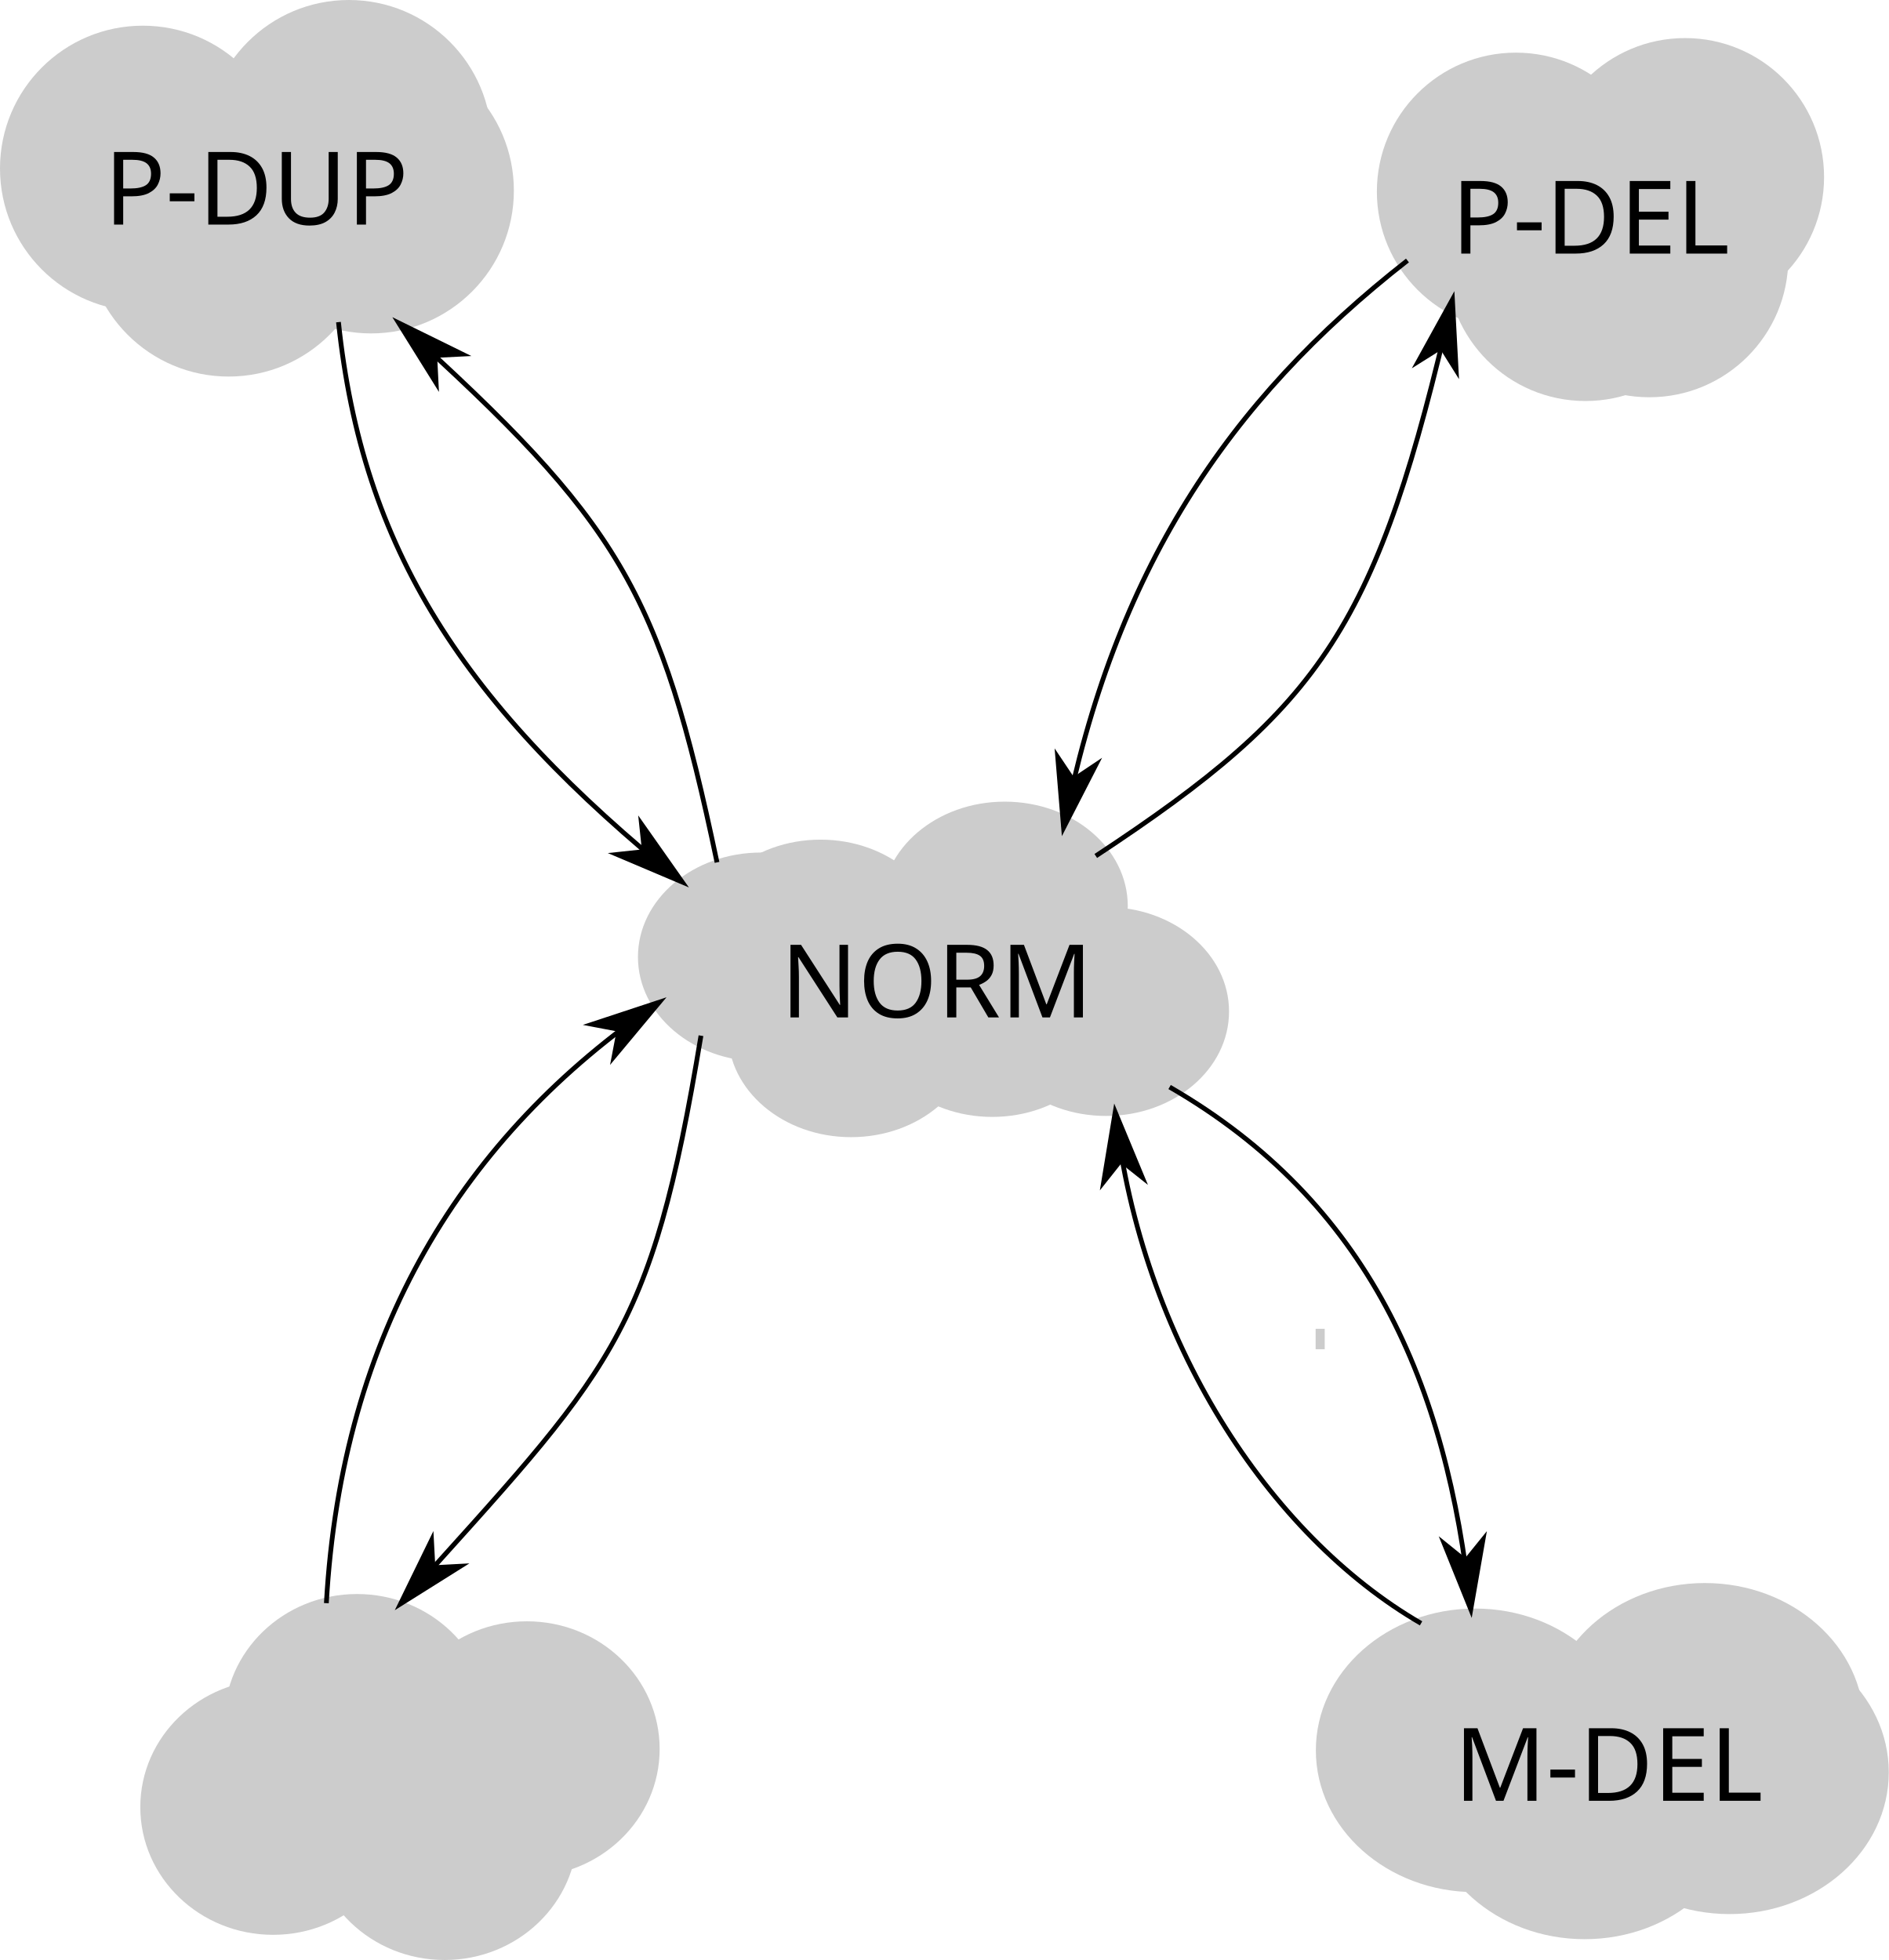
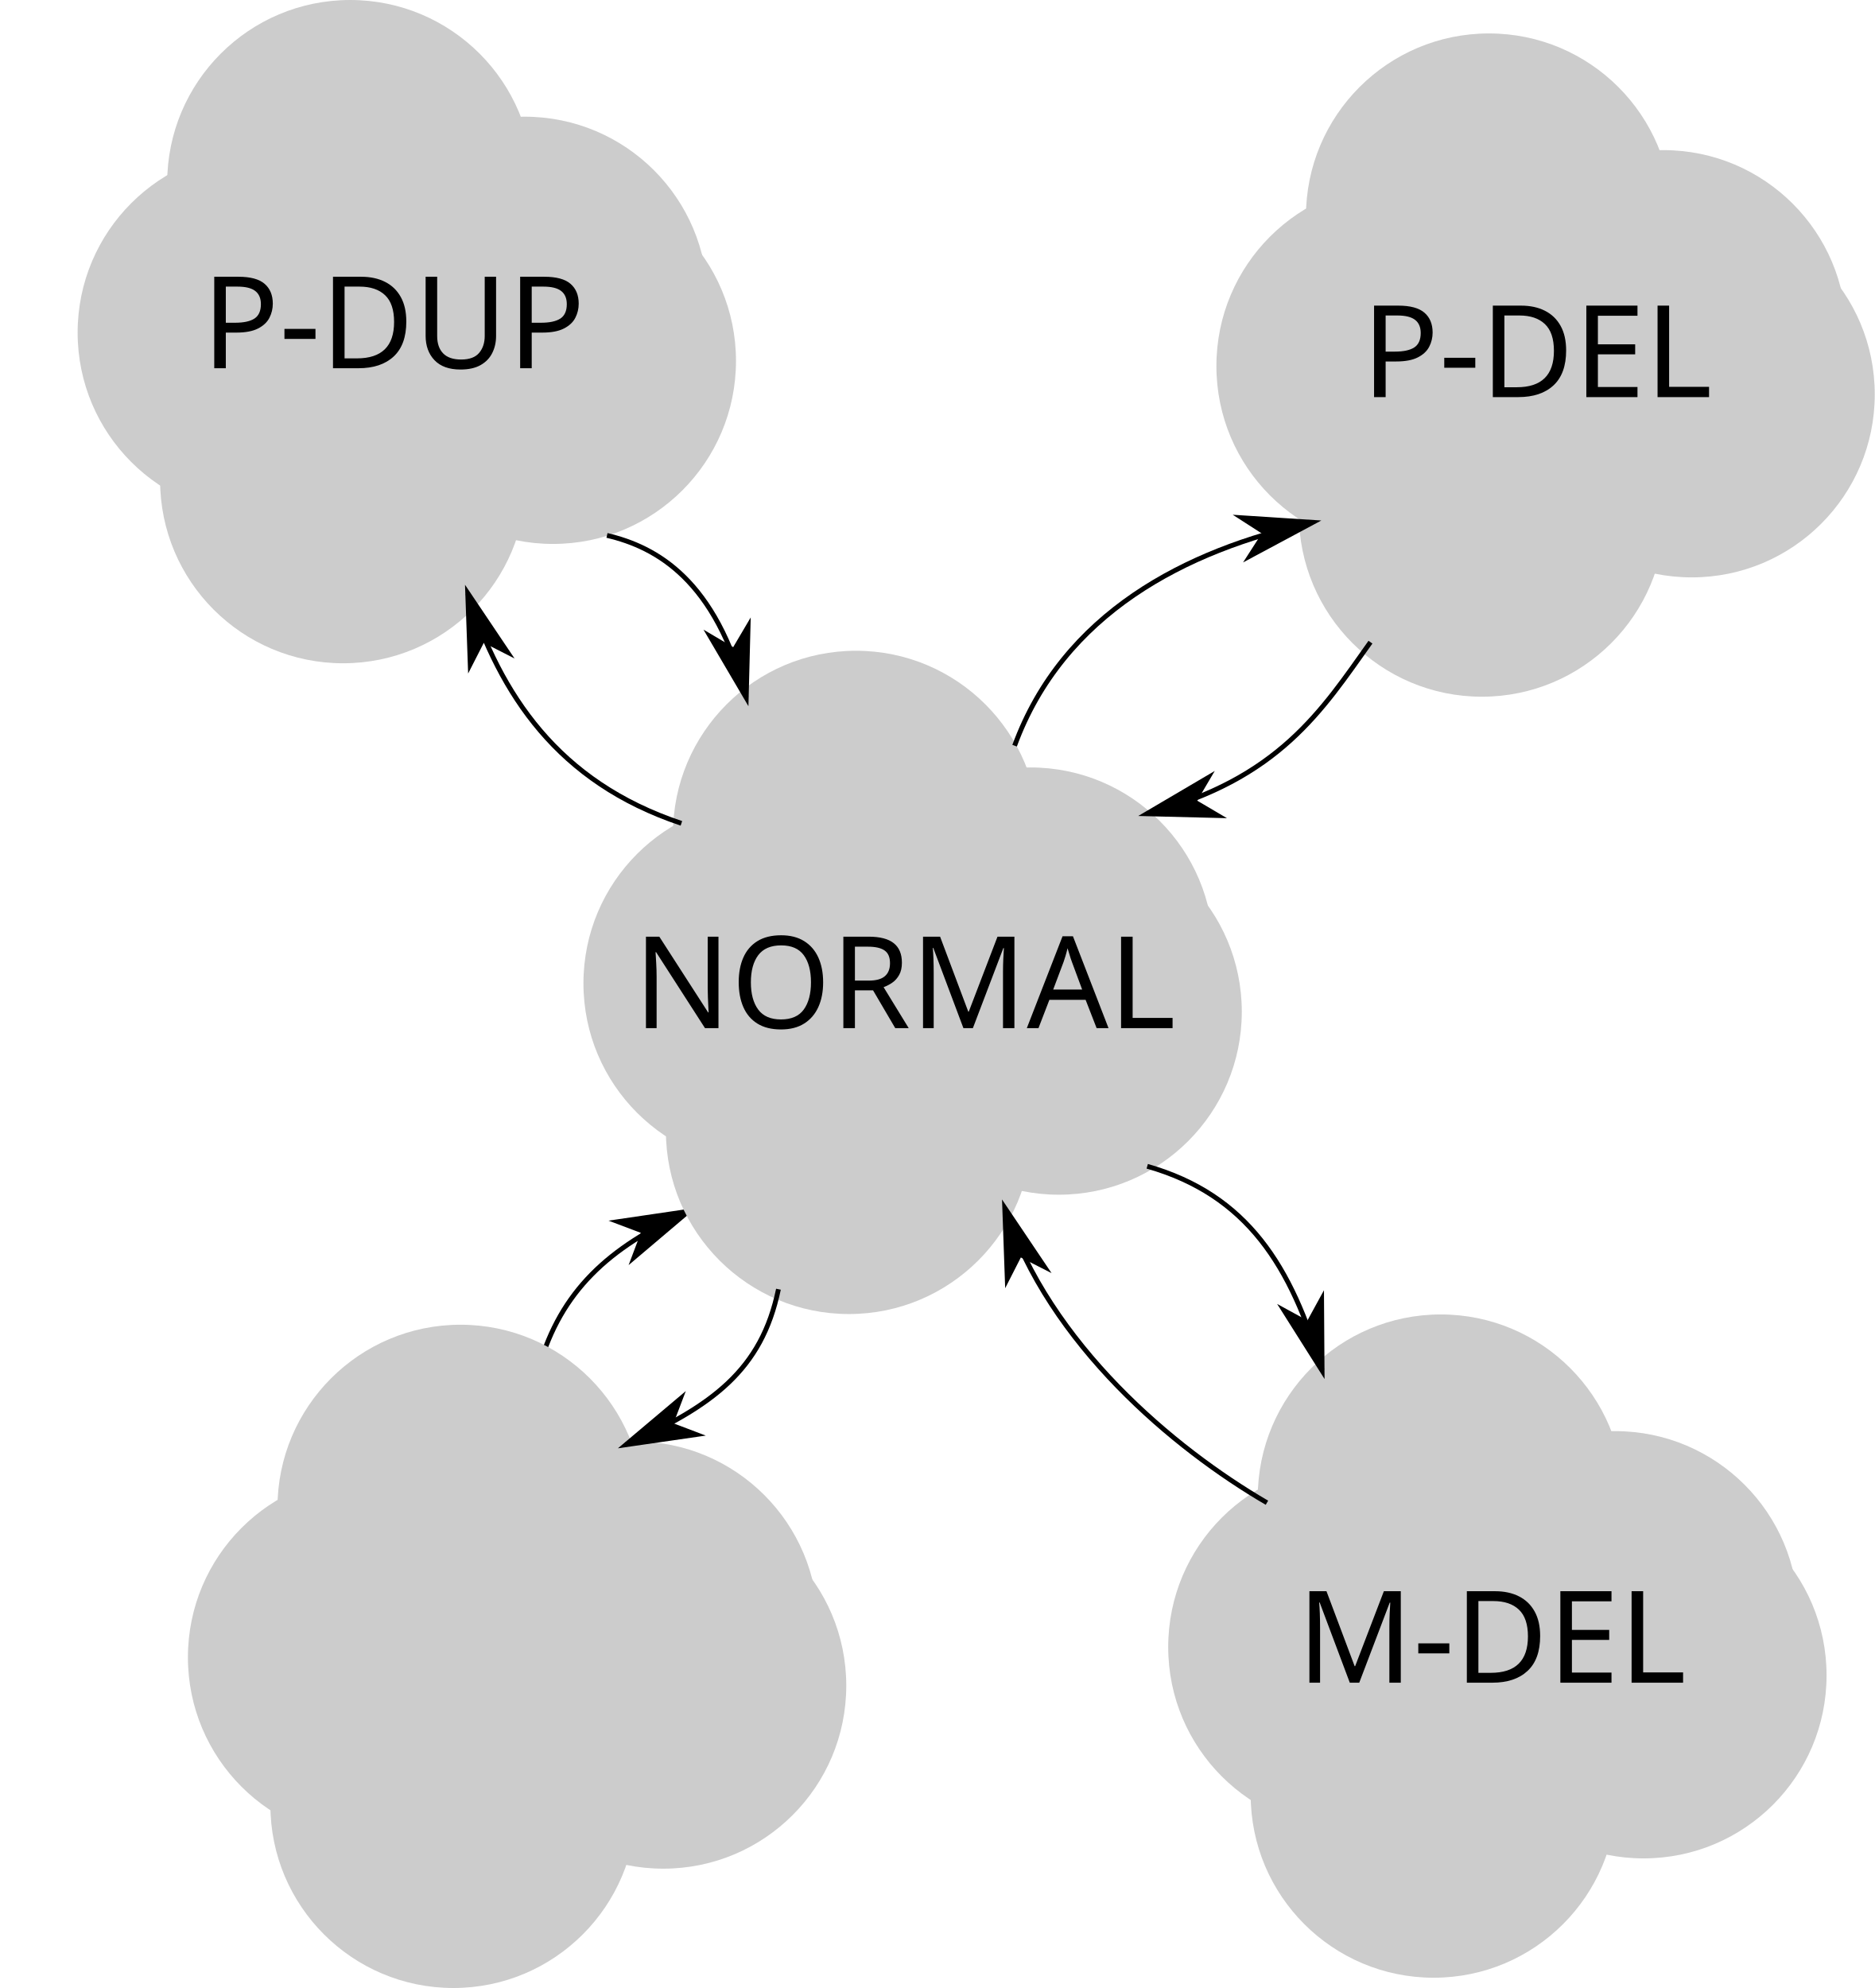
- <svg xmlns="http://www.w3.org/2000/svg" xmlns:xlink="http://www.w3.org/1999/xlink" width="594.408" height="616.936" id="svg6097" version="1.1">
+ <svg xmlns="http://www.w3.org/2000/svg" xmlns:xlink="http://www.w3.org/1999/xlink" width="585.404" height="620.738" id="svg6097" version="1.1">
  <defs id="defs6099">
    <marker orient="auto" refY="0" refX="0" id="Arrow1Lend" style="overflow:visible">
      <path id="path4006" d="M 0,0 5,-5 -12.5,0 5,5 0,0 z" style="fill-rule:evenodd;stroke:#000000;stroke-width:1pt" transform="matrix(-0.8,0,0,-0.8,-10,0)" />
    </marker>
    <marker orient="auto" refY="0" refX="0" id="Arrow1Lstart" style="overflow:visible">
      <path id="path4003" d="M 0,0 5,-5 -12.5,0 5,5 0,0 z" style="fill-rule:evenodd;stroke:#000000;stroke-width:1pt" transform="matrix(0.8,0,0,0.8,10,0)" />
    </marker>
    <marker orient="auto" refY="0" refX="0" id="Arrow1Lstart-5" style="overflow:visible">
      <path id="path4003-6" d="M 0,0 5,-5 -12.5,0 5,5 0,0 z" style="fill-rule:evenodd;stroke:#000000;stroke-width:1pt" transform="matrix(0.8,0,0,0.8,10,0)" />
    </marker>
    <marker orient="auto" refY="0" refX="0" id="Arrow1Lend-2" style="overflow:visible">
      <path id="path4006-2" d="M 0,0 5,-5 -12.5,0 5,5 0,0 z" style="fill-rule:evenodd;stroke:#000000;stroke-width:1pt" transform="matrix(-0.8,0,0,-0.8,-10,0)" />
    </marker>
    <marker orient="auto" refY="0" refX="0" id="Arrow1Lend-22" style="overflow:visible">
      <path id="path4006-7" d="M 0,0 5,-5 -12.5,0 5,5 0,0 z" style="fill-rule:evenodd;stroke:#000000;stroke-width:1pt" transform="matrix(-0.8,0,0,-0.8,-10,0)" />
    </marker>
    <marker orient="auto" refY="0" refX="0" id="Arrow1Lend-4" style="overflow:visible">
      <path id="path4006-9" d="M 0,0 5,-5 -12.5,0 5,5 0,0 z" style="fill-rule:evenodd;stroke:#000000;stroke-width:1pt" transform="matrix(-0.8,0,0,-0.8,-10,0)" />
    </marker>
-     <marker orient="auto" refY="0" refX="0" id="Arrow1Lstart-5-0" style="overflow:visible">
-       <path id="path4003-6-5" d="M 0,0 5,-5 -12.5,0 5,5 0,0 z" style="fill-rule:evenodd;stroke:#000000;stroke-width:1pt" transform="matrix(0.8,0,0,0.8,10,0)" />
-     </marker>
  </defs>
-   <g id="layer2" style="display:none" transform="translate(-222.339,-116.7252)" />
-   <g id="layer1" transform="translate(-222.339,-169.0874)" style="display:inline">
-     <g id="g6920" transform="translate(171.8126,-6.622913)">
-       <g transform="matrix(0.7312935,0,0,0.7033309,1.275085,507.5062)" id="g6187">
-         <g id="g11530" transform="translate(-27.95215,-12.10977)">
-           <path style="fill:#cccccc;stroke:none" id="use6173" d="m 295.714,342.857 c 0,31.559 -25.584,57.143 -57.143,57.143 -31.559,0 -57.143,-25.584 -57.143,-57.143 0,-31.559 25.584,-57.143 57.143,-57.143 31.559,0 57.143,25.584 57.143,57.143 z" transform="translate(48.06798,17.5237)" />
-           <path style="fill:#cccccc;stroke:none" id="use6175" d="m 295.714,342.857 c 0,31.559 -25.584,57.143 -57.143,57.143 -31.559,0 -57.143,-25.584 -57.143,-57.143 0,-31.559 25.584,-57.143 57.143,-57.143 31.559,0 57.143,25.584 57.143,57.143 z" transform="translate(-25.75053,6.254872)" />
-           <path style="fill:#cccccc;stroke:none" id="use6183" d="m 295.714,342.857 c 0,31.559 -25.584,57.143 -57.143,57.143 -31.559,0 -57.143,-25.584 -57.143,-57.143 0,-31.559 25.584,-57.143 57.143,-57.143 31.559,0 57.143,25.584 57.143,57.143 z" transform="translate(10.36399,-31.97736)" />
-           <path style="fill:#cccccc;stroke:none" id="use6185" d="m 295.714,342.857 c 0,31.559 -25.584,57.143 -57.143,57.143 -31.559,0 -57.143,-25.584 -57.143,-57.143 0,-31.559 25.584,-57.143 57.143,-57.143 31.559,0 57.143,25.584 57.143,57.143 z" transform="translate(83.46021,-19.76457)" />
-         </g>
-       </g>
-       <flowRoot transform="translate(-15.11024,97.81904)" style="font-size:40px;font-style:normal;font-weight:normal;line-height:125%;letter-spacing:0px;word-spacing:0px;fill:#000000;fill-opacity:1;stroke:none;font-family:Sans" id="flowRoot6307" xml:space="preserve">
-         <flowRegion id="flowRegion6309">
-           <rect y="617.143" x="138.571" height="57.143" width="145.714" id="rect6311" />
-         </flowRegion>
-         <flowPara id="flowPara6313" style="font-size:32px">M-DUP</flowPara>
-       </flowRoot>
+   <g id="layer2" style="display:none" transform="translate(-223.097,-108.8643)" />
+   <g id="layer1" transform="translate(-223.097,-161.2265)" style="display:inline">
+     <path style="fill:none;stroke:#000000;stroke-width:1.5;stroke-linecap:butt;stroke-linejoin:miter;stroke-opacity:1;marker-end:url(#Arrow1Lend-4);stroke-miterlimit:4;stroke-dasharray:none" d="m 319.208,472.062 c 6.874,-23.604 21.499,-37.208 46.467,-48.487" id="path11493" transform="translate(72.21284,115.954)" />
+     <g id="g6187" transform="translate(126.0983,329.6026)">
+       <path transform="translate(0,52.36218)" d="m 295.714,342.857 c 0,31.559 -25.584,57.143 -57.143,57.143 -31.559,0 -57.143,-25.584 -57.143,-57.143 0,-31.559 25.584,-57.143 57.143,-57.143 31.559,0 57.143,25.584 57.143,57.143 z" id="path6165" style="fill:#cccccc;stroke:none" />
+       <use transform="translate(65.53808,-37.26043)" height="1000" width="1000" y="0" x="0" xlink:href="#path6165" id="use6173" />
+       <use transform="translate(-25.75053,-46.10731)" height="1000" width="1000" y="0" x="0" xlink:href="#path6165" id="use6175" />
+       <use transform="translate(2.21128,-92.81638)" height="1000" width="1000" y="0" x="0" xlink:href="#path6165" id="use6183" />
+       <use transform="translate(56.67273,-56.38405)" height="1000" width="1000" y="0" x="0" xlink:href="#path6165" id="use6185" />
    </g>
-     <g id="g6900" transform="translate(43.43656,-31.31473)">
-       <g id="g11563" transform="translate(-22.85714,15.71429)">
-         <g id="g6187-5" transform="translate(447.2491,-73.59181)">
-           <g transform="matrix(0.7654803,0,0,0.7654803,60.99762,63.3822)" id="g11557">
-             <path style="fill:#cccccc;stroke:none" id="path6165-2" d="m 295.714,342.857 c 0,31.559 -25.584,57.143 -57.143,57.143 -31.559,0 -57.143,-25.584 -57.143,-57.143 0,-31.559 25.584,-57.143 57.143,-57.143 31.559,0 57.143,25.584 57.143,57.143 z" transform="translate(12.85714,19.50504)" />
-             <use id="use6173-0" xlink:href="#path6165-2" x="0" y="0" width="1000" height="1000" transform="translate(26.25236,-1.546145)" />
-             <use id="use6175-2" xlink:href="#path6165-2" x="0" y="0" width="1000" height="1000" transform="translate(-28.60767,-28.96445)" />
-             <use id="use6185-6" xlink:href="#path6165-2" x="0" y="0" width="1000" height="1000" transform="translate(40.95845,-34.95547)" />
-           </g>
-         </g>
-         <text xml:space="preserve" style="font-size:40px;font-style:normal;font-weight:normal;line-height:125%;letter-spacing:0px;word-spacing:0px;fill:#000000;fill-opacity:1;stroke:none;font-family:Sans" x="658.521" y="264.505" id="text6319">
-           <tspan style="font-size:32px" id="tspan6321" x="658.521" y="264.505">P-DEL</tspan>
-         </text>
-       </g>
+     <flowRoot xml:space="preserve" id="flowRoot6307" style="font-size:40px;font-style:normal;font-weight:normal;line-height:125%;letter-spacing:0px;word-spacing:0px;fill:#000000;fill-opacity:1;stroke:none;font-family:Sans" transform="translate(179.2412,36.2505)">
+       <flowRegion id="flowRegion6309">
+         <rect id="rect6311" width="145.714" height="57.143" x="138.571" y="617.143" />
+       </flowRegion>
+       <flowPara id="flowPara6313">M-DUP</flowPara>
+     </flowRoot>
+     <g id="g6187-5" transform="translate(447.2491,-73.59181)">
+       <path transform="translate(0,52.36218)" d="m 295.714,342.857 c 0,31.559 -25.584,57.143 -57.143,57.143 -31.559,0 -57.143,-25.584 -57.143,-57.143 0,-31.559 25.584,-57.143 57.143,-57.143 31.559,0 57.143,25.584 57.143,57.143 z" id="path6165-2" style="fill:#cccccc;stroke:none" />
+       <use transform="translate(65.53808,-37.26043)" height="1000" width="1000" y="0" x="0" xlink:href="#path6165-2" id="use6173-0" />
+       <use transform="translate(-25.75053,-46.10731)" height="1000" width="1000" y="0" x="0" xlink:href="#path6165-2" id="use6175-2" />
+       <use transform="translate(2.21128,-92.81638)" height="1000" width="1000" y="0" x="0" xlink:href="#path6165-2" id="use6183-1" />
+       <use transform="translate(56.67273,-56.38405)" height="1000" width="1000" y="0" x="0" xlink:href="#path6165-2" id="use6185-6" />
    </g>
-     <g id="g6870" transform="translate(156.5547,-7.584635)">
-       <g id="g6890">
-         <g id="g6187-6" transform="matrix(0.7866668,0,0,0.7866668,-56.68248,-44.92605)">
-           <path transform="translate(8.571429,32.36218)" d="m 295.714,342.857 c 0,31.559 -25.584,57.143 -57.143,57.143 -31.559,0 -57.143,-25.584 -57.143,-57.143 0,-31.559 25.584,-57.143 57.143,-57.143 31.559,0 57.143,25.584 57.143,57.143 z" id="path6165-5" style="fill:#cccccc;stroke:none" />
-           <use transform="translate(56.96665,-17.26043)" height="1000" width="1000" y="0" x="0" xlink:href="#path6165-5" id="use6173-6" />
-           <use transform="translate(-34.32196,-26.10731)" height="1000" width="1000" y="0" x="0" xlink:href="#path6165-5" id="use6175-5" />
-           <use transform="translate(48.1013,-36.38405)" height="1000" width="1000" y="0" x="0" xlink:href="#path6165-5" id="use6185-8" />
-         </g>
-         <text xml:space="preserve" style="font-size:40px;font-style:normal;font-weight:normal;line-height:125%;letter-spacing:0px;word-spacing:0px;fill:#000000;fill-opacity:1;stroke:none;font-family:Sans" x="98.571" y="247.362" id="text6323">
-           <tspan id="tspan6325" x="98.571" y="247.362" style="font-size:32px">P-DUP</tspan>
-         </text>
-       </g>
+     <text xml:space="preserve" style="font-size:40px;font-style:normal;font-weight:normal;line-height:125%;letter-spacing:0px;word-spacing:0px;fill:#000000;fill-opacity:1;stroke:none;font-family:Sans" x="648.286" y="285.219" id="text6319">
+       <tspan id="tspan6321" x="648.286" y="285.219">P-DEL</tspan>
+     </text>
+     <g id="g6187-6" transform="translate(91.66097,-84.03358)">
+       <path transform="translate(0,52.36218)" d="m 295.714,342.857 c 0,31.559 -25.584,57.143 -57.143,57.143 -31.559,0 -57.143,-25.584 -57.143,-57.143 0,-31.559 25.584,-57.143 57.143,-57.143 31.559,0 57.143,25.584 57.143,57.143 z" id="path6165-5" style="fill:#cccccc;stroke:none" />
+       <use transform="translate(65.53808,-37.26043)" height="1000" width="1000" y="0" x="0" xlink:href="#path6165-5" id="use6173-6" />
+       <use transform="translate(-25.75053,-46.10731)" height="1000" width="1000" y="0" x="0" xlink:href="#path6165-5" id="use6175-5" />
+       <use transform="translate(2.21128,-92.81638)" height="1000" width="1000" y="0" x="0" xlink:href="#path6165-5" id="use6183-0" />
+       <use transform="translate(56.67273,-56.38405)" height="1000" width="1000" y="0" x="0" xlink:href="#path6165-5" id="use6185-8" />
    </g>
-     <g id="g6880" transform="translate(56.56854,-5.050763)">
-       <g id="g9818" transform="matrix(0.8519526,0,0,0.723267,190.2402,128.2465)">
-         <path transform="translate(173.5995,171.328)" d="m 124.249,308.601 c 0,25.105 -20.352,45.457 -45.457,45.457 -25.105,0 -45.457,-20.352 -45.457,-45.457 0,-25.105 20.352,-45.457 45.457,-45.457 25.105,0 45.457,20.352 45.457,45.457 z" id="path9790" style="fill:#cccccc;fill-opacity:1;stroke:none" />
-         <use transform="translate(33.25982,32.95146)" height="620.738" width="585.404" y="0" x="0" xlink:href="#path9790" id="use9792" />
-         <use transform="translate(90.02367,-22.14594)" height="620.738" width="585.404" y="0" x="0" xlink:href="#path9790" id="use9794" />
-         <use transform="translate(21.98697,-5.612087)" height="620.738" width="585.404" y="0" x="0" xlink:href="#path9790" id="use9806" />
-         <use transform="translate(127.4276,23.71709)" height="620.738" width="585.404" y="0" x="0" xlink:href="#path9790" id="use9814" />
-         <use transform="translate(85.41933,24.14134)" height="620.738" width="585.404" y="0" x="0" xlink:href="#path9790" id="use9816" />
-       </g>
-       <text id="text6327" y="494.383" x="411.429" style="font-size:32px;font-style:normal;font-variant:normal;font-weight:normal;font-stretch:normal;line-height:125%;letter-spacing:0px;word-spacing:0px;fill:#000000;fill-opacity:1;stroke:none;font-family:Sans;-inkscape-font-specification:Sans" xml:space="preserve">
-         <tspan y="494.383" x="411.429" id="tspan6329" style="font-style:normal;font-variant:normal;font-weight:normal;font-stretch:normal;font-family:Sans;-inkscape-font-specification:Sans">NORM</tspan>
-       </text>
+     <text xml:space="preserve" style="font-size:40px;font-style:normal;font-weight:normal;line-height:125%;letter-spacing:0px;word-spacing:0px;fill:#000000;fill-opacity:1;stroke:none;font-family:Sans" x="286.126" y="276.206" id="text6323">
+       <tspan id="tspan6325" x="286.126" y="276.206">P-DUP</tspan>
+     </text>
+     <g id="g6187-2" transform="translate(249.6037,119.1638)">
+       <path transform="translate(0,52.36218)" d="m 295.714,342.857 c 0,31.559 -25.584,57.143 -57.143,57.143 -31.559,0 -57.143,-25.584 -57.143,-57.143 0,-31.559 25.584,-57.143 57.143,-57.143 31.559,0 57.143,25.584 57.143,57.143 z" id="path6165-8" style="fill:#cccccc;stroke:none" />
+       <use transform="translate(65.53808,-37.26043)" height="1000" width="1000" y="0" x="0" xlink:href="#path6165-8" id="use6173-7" />
+       <use transform="translate(-25.75053,-46.10731)" height="1000" width="1000" y="0" x="0" xlink:href="#path6165-8" id="use6175-98" />
+       <use transform="translate(2.21128,-92.81638)" height="1000" width="1000" y="0" x="0" xlink:href="#path6165-8" id="use6183-02" />
+       <use transform="translate(56.67273,-56.38405)" height="1000" width="1000" y="0" x="0" xlink:href="#path6165-8" id="use6185-2" />
    </g>
-     <g id="g7409" transform="translate(-6.479334,-7.157725)">
-       <g id="g6910">
-         <g id="g11548" transform="translate(37.14286,40.71429)">
-           <g transform="matrix(0.8770522,0,0,0.7810266,469.2465,413.8056)" id="g6187-0">
-             <path style="fill:#cccccc;stroke:none" id="path6165-7" d="m 295.714,342.857 c 0,31.559 -25.584,57.143 -57.143,57.143 -31.559,0 -57.143,-25.584 -57.143,-57.143 0,-31.559 25.584,-57.143 57.143,-57.143 31.559,0 57.143,25.584 57.143,57.143 z" transform="translate(13.57143,25.21932)" />
-             <use id="use6173-8" xlink:href="#path6165-7" x="0" y="0" width="1000" height="1000" transform="translate(51.96665,-10.11757)" />
-             <use id="use6175-7" xlink:href="#path6165-7" x="0" y="0" width="1000" height="1000" transform="translate(-39.32196,-18.96445)" />
-             <use id="use6185-63" xlink:href="#path6165-7" x="0" y="0" width="1000" height="1000" transform="translate(43.1013,-29.24119)" />
-           </g>
-           <text id="text6315" y="702.362" x="649.286" style="font-size:40px;font-style:normal;font-weight:normal;line-height:125%;letter-spacing:0px;word-spacing:0px;fill:#000000;fill-opacity:1;stroke:none;font-family:Sans" xml:space="preserve">
-             <tspan style="font-size:32px" y="702.362" x="649.286" id="tspan6317">M-DEL</tspan>
-           </text>
-         </g>
-       </g>
-       <rect transform="translate(0,52.36218)" y="542.143" x="642.857" height="6.429" width="2.857" id="rect6980" style="fill:#cccccc;stroke:none" />
+     <text xml:space="preserve" style="font-size:40px;font-style:normal;font-weight:normal;line-height:125%;letter-spacing:0px;word-spacing:0px;fill:#000000;fill-opacity:1;stroke:none;font-family:Sans" x="420.926" y="482.261" id="text6327">
+       <tspan id="tspan6329" x="420.926" y="482.261">NORMAL</tspan>
+     </text>
+     <rect style="fill:#cccccc;stroke:none" id="rect6978" width="2.143" height="3.571" x="534.286" y="377.143" transform="translate(0,52.36218)" />
+     <g id="g6187-0" transform="translate(432.1983,326.3933)">
+       <path transform="translate(0,52.36218)" d="m 295.714,342.857 c 0,31.559 -25.584,57.143 -57.143,57.143 -31.559,0 -57.143,-25.584 -57.143,-57.143 0,-31.559 25.584,-57.143 57.143,-57.143 31.559,0 57.143,25.584 57.143,57.143 z" id="path6165-7" style="fill:#cccccc;stroke:none" />
+       <use transform="translate(65.53808,-37.26043)" height="1000" width="1000" y="0" x="0" xlink:href="#path6165-7" id="use6173-8" />
+       <use transform="translate(-25.75053,-46.10731)" height="1000" width="1000" y="0" x="0" xlink:href="#path6165-7" id="use6175-7" />
+       <use transform="translate(2.21128,-92.81638)" height="1000" width="1000" y="0" x="0" xlink:href="#path6165-7" id="use6183-9" />
+       <use transform="translate(56.67273,-56.38405)" height="1000" width="1000" y="0" x="0" xlink:href="#path6165-7" id="use6185-63" />
    </g>
+     <text xml:space="preserve" style="font-size:40px;font-style:normal;font-weight:normal;line-height:125%;letter-spacing:0px;word-spacing:0px;fill:#000000;fill-opacity:1;stroke:none;font-family:Sans" x="628.092" y="686.633" id="text6315">
+       <tspan id="tspan6317" x="628.092" y="686.633">M-DEL</tspan>
+     </text>
+     <rect style="fill:#cccccc;stroke:none" id="rect6980" width="2.857" height="6.429" x="637.806" y="585.919" />
+     <rect style="fill:#cccccc;stroke:none" id="rect7000" width="4.286" height="5.714" x="527.143" y="477.143" transform="translate(0,52.36218)" />
    <rect style="fill:#cccccc;stroke:none" id="rect7004" width="3.571" height="3.571" x="537.857" y="441.648" />
-     <path style="fill:none;stroke:#000000;stroke-width:1.5;stroke-linecap:butt;stroke-linejoin:miter;stroke-miterlimit:4;stroke-opacity:1;stroke-dasharray:none;marker-start:url(#Arrow1Lstart-5)" d="m 275.759,154.921 c 69.361,62.704 81.903,83.475 100.017,169.658" id="path11463" transform="translate(72.21284,115.954)" />
-     <path style="fill:none;stroke:#000000;stroke-width:1.5;stroke-linecap:butt;stroke-linejoin:miter;stroke-miterlimit:4;stroke-opacity:1;stroke-dasharray:none;marker-start:none;marker-end:url(#Arrow1Lend-4)" d="m 256.647,154.523 c 7.495,71.34 38.989,120.391 108.018,176.117" id="path11483" transform="translate(72.21284,115.954)" />
-     <path style="fill:none;stroke:#000000;stroke-width:1.5;stroke-linecap:butt;stroke-linejoin:miter;stroke-miterlimit:4;stroke-opacity:1;stroke-dasharray:none;marker-start:none;marker-end:url(#Arrow1Lend-4)" d="m 494.975,322.559 c 71.665,-47.221 88.66,-72.39 112.199,-174.942" id="path11485" transform="translate(72.21284,115.954)" />
-     <path style="fill:none;stroke:#000000;stroke-width:1.5;stroke-linecap:butt;stroke-linejoin:miter;stroke-miterlimit:4;stroke-opacity:1;stroke-dasharray:none;marker-start:url(#Arrow1Lstart-5)" d="M 484.873,313.468 C 500.802,233.101 536.049,179.685 593.061,135.127" id="path11487" transform="translate(72.21284,115.954)" />
-     <path style="fill:none;stroke:#000000;stroke-width:1.5;stroke-linecap:butt;stroke-linejoin:miter;stroke-miterlimit:4;stroke-opacity:1;stroke-dasharray:none;marker-start:url(#Arrow1Lstart-5)" d="M 612.972,559.5 C 605.491,488.681 580.833,431.516 518.208,395.29" id="path11489" transform="translate(72.21284,115.954)" />
-     <path style="fill:none;stroke:#000000;stroke-width:1.5;stroke-linecap:butt;stroke-linejoin:miter;stroke-miterlimit:4;stroke-opacity:1;stroke-dasharray:none;marker-start:none;marker-end:url(#Arrow1Lend-4)" d="m 597.338,564.112 c -48.111,-27.94 -87.996,-89.218 -96.231,-160.74" id="path11491" transform="translate(72.21284,115.954)" />
-     <path style="fill:none;stroke:#000000;stroke-width:1.5;stroke-linecap:butt;stroke-linejoin:miter;stroke-miterlimit:4;stroke-opacity:1;stroke-dasharray:none;marker-start:none;marker-end:url(#Arrow1Lend-4)" d="m 252.834,557.751 c 4.835,-85.417 42.946,-147.118 104.637,-189.072" id="path11493" transform="translate(72.21284,115.954)" />
-     <path style="fill:none;stroke:#000000;stroke-width:1.5;stroke-linecap:butt;stroke-linejoin:miter;stroke-miterlimit:4;stroke-opacity:1;stroke-dasharray:none;marker-start:url(#Arrow1Lstart-5)" d="m 276.313,557.802 c 66.168,-73.635 78.548,-82.627 94.413,-178.674" id="path11495" transform="translate(72.21284,115.954)" />
+     <path style="fill:none;stroke:#000000;stroke-width:1.5;stroke-linecap:butt;stroke-linejoin:miter;stroke-opacity:1;marker-start:url(#Arrow1Lstart-5);stroke-miterlimit:4;stroke-dasharray:none" d="m 296.985,230.635 c 10.189,31.428 27.925,58.771 66.67,71.721" id="path11463" transform="translate(72.21284,115.954)" />
+     <path style="fill:none;stroke:#000000;stroke-width:1.5;stroke-linecap:butt;stroke-linejoin:miter;stroke-opacity:1;marker-end:url(#Arrow1Lend-4);stroke-miterlimit:4;stroke-dasharray:none" d="m 340.421,212.452 c 15.576,3.66 34.007,13.975 43.437,50.508" id="path11483" transform="translate(72.21284,115.954)" />
+     <path style="fill:none;stroke:#000000;stroke-width:1.5;stroke-linecap:butt;stroke-linejoin:miter;stroke-opacity:1;marker-start:none;marker-end:url(#Arrow1Lend-4);stroke-miterlimit:4;stroke-dasharray:none" d="m 467.701,278.112 c 15.096,-41.16 53.233,-61.093 92.934,-69.701" id="path11485" transform="translate(72.21284,115.954)" />
+     <path style="fill:none;stroke:#000000;stroke-width:1.5;stroke-linecap:butt;stroke-linejoin:miter;stroke-opacity:1;marker-start:url(#Arrow1Lstart-5);stroke-miterlimit:4;stroke-dasharray:none" d="m 509.117,299.325 c 41.182,-10.667 54.646,-32.42 69.701,-53.538" id="path11487" transform="translate(72.21284,115.954)" />
+     <path style="fill:none;stroke:#000000;stroke-width:1.5;stroke-linecap:butt;stroke-linejoin:miter;stroke-opacity:1;marker-start:url(#Arrow1Lstart-5);stroke-miterlimit:4;stroke-dasharray:none" d="m 563.665,473.072 c -9.502,-32.433 -23.238,-54.687 -54.548,-63.64" id="path11489" transform="translate(72.21284,115.954)" />
+     <path style="fill:none;stroke:#000000;stroke-width:1.5;stroke-linecap:butt;stroke-linejoin:miter;stroke-opacity:1;marker-start:none;marker-end:url(#Arrow1Lend-4);stroke-miterlimit:4;stroke-dasharray:none" d="M 546.493,514.488 C 517.574,497.66 478.446,465.016 464.67,422.564" id="path11491" transform="translate(72.21284,115.954)" />
+     <path style="fill:none;stroke:#000000;stroke-width:1.5;stroke-linecap:butt;stroke-linejoin:miter;stroke-opacity:1;marker-start:url(#Arrow1Lstart-5);stroke-miterlimit:4;stroke-dasharray:none" d="m 346.482,496.305 c 26.76,-12.015 42.215,-23.15 47.477,-48.487" id="path11495" transform="translate(72.21284,115.954)" />
  </g>
</svg>
